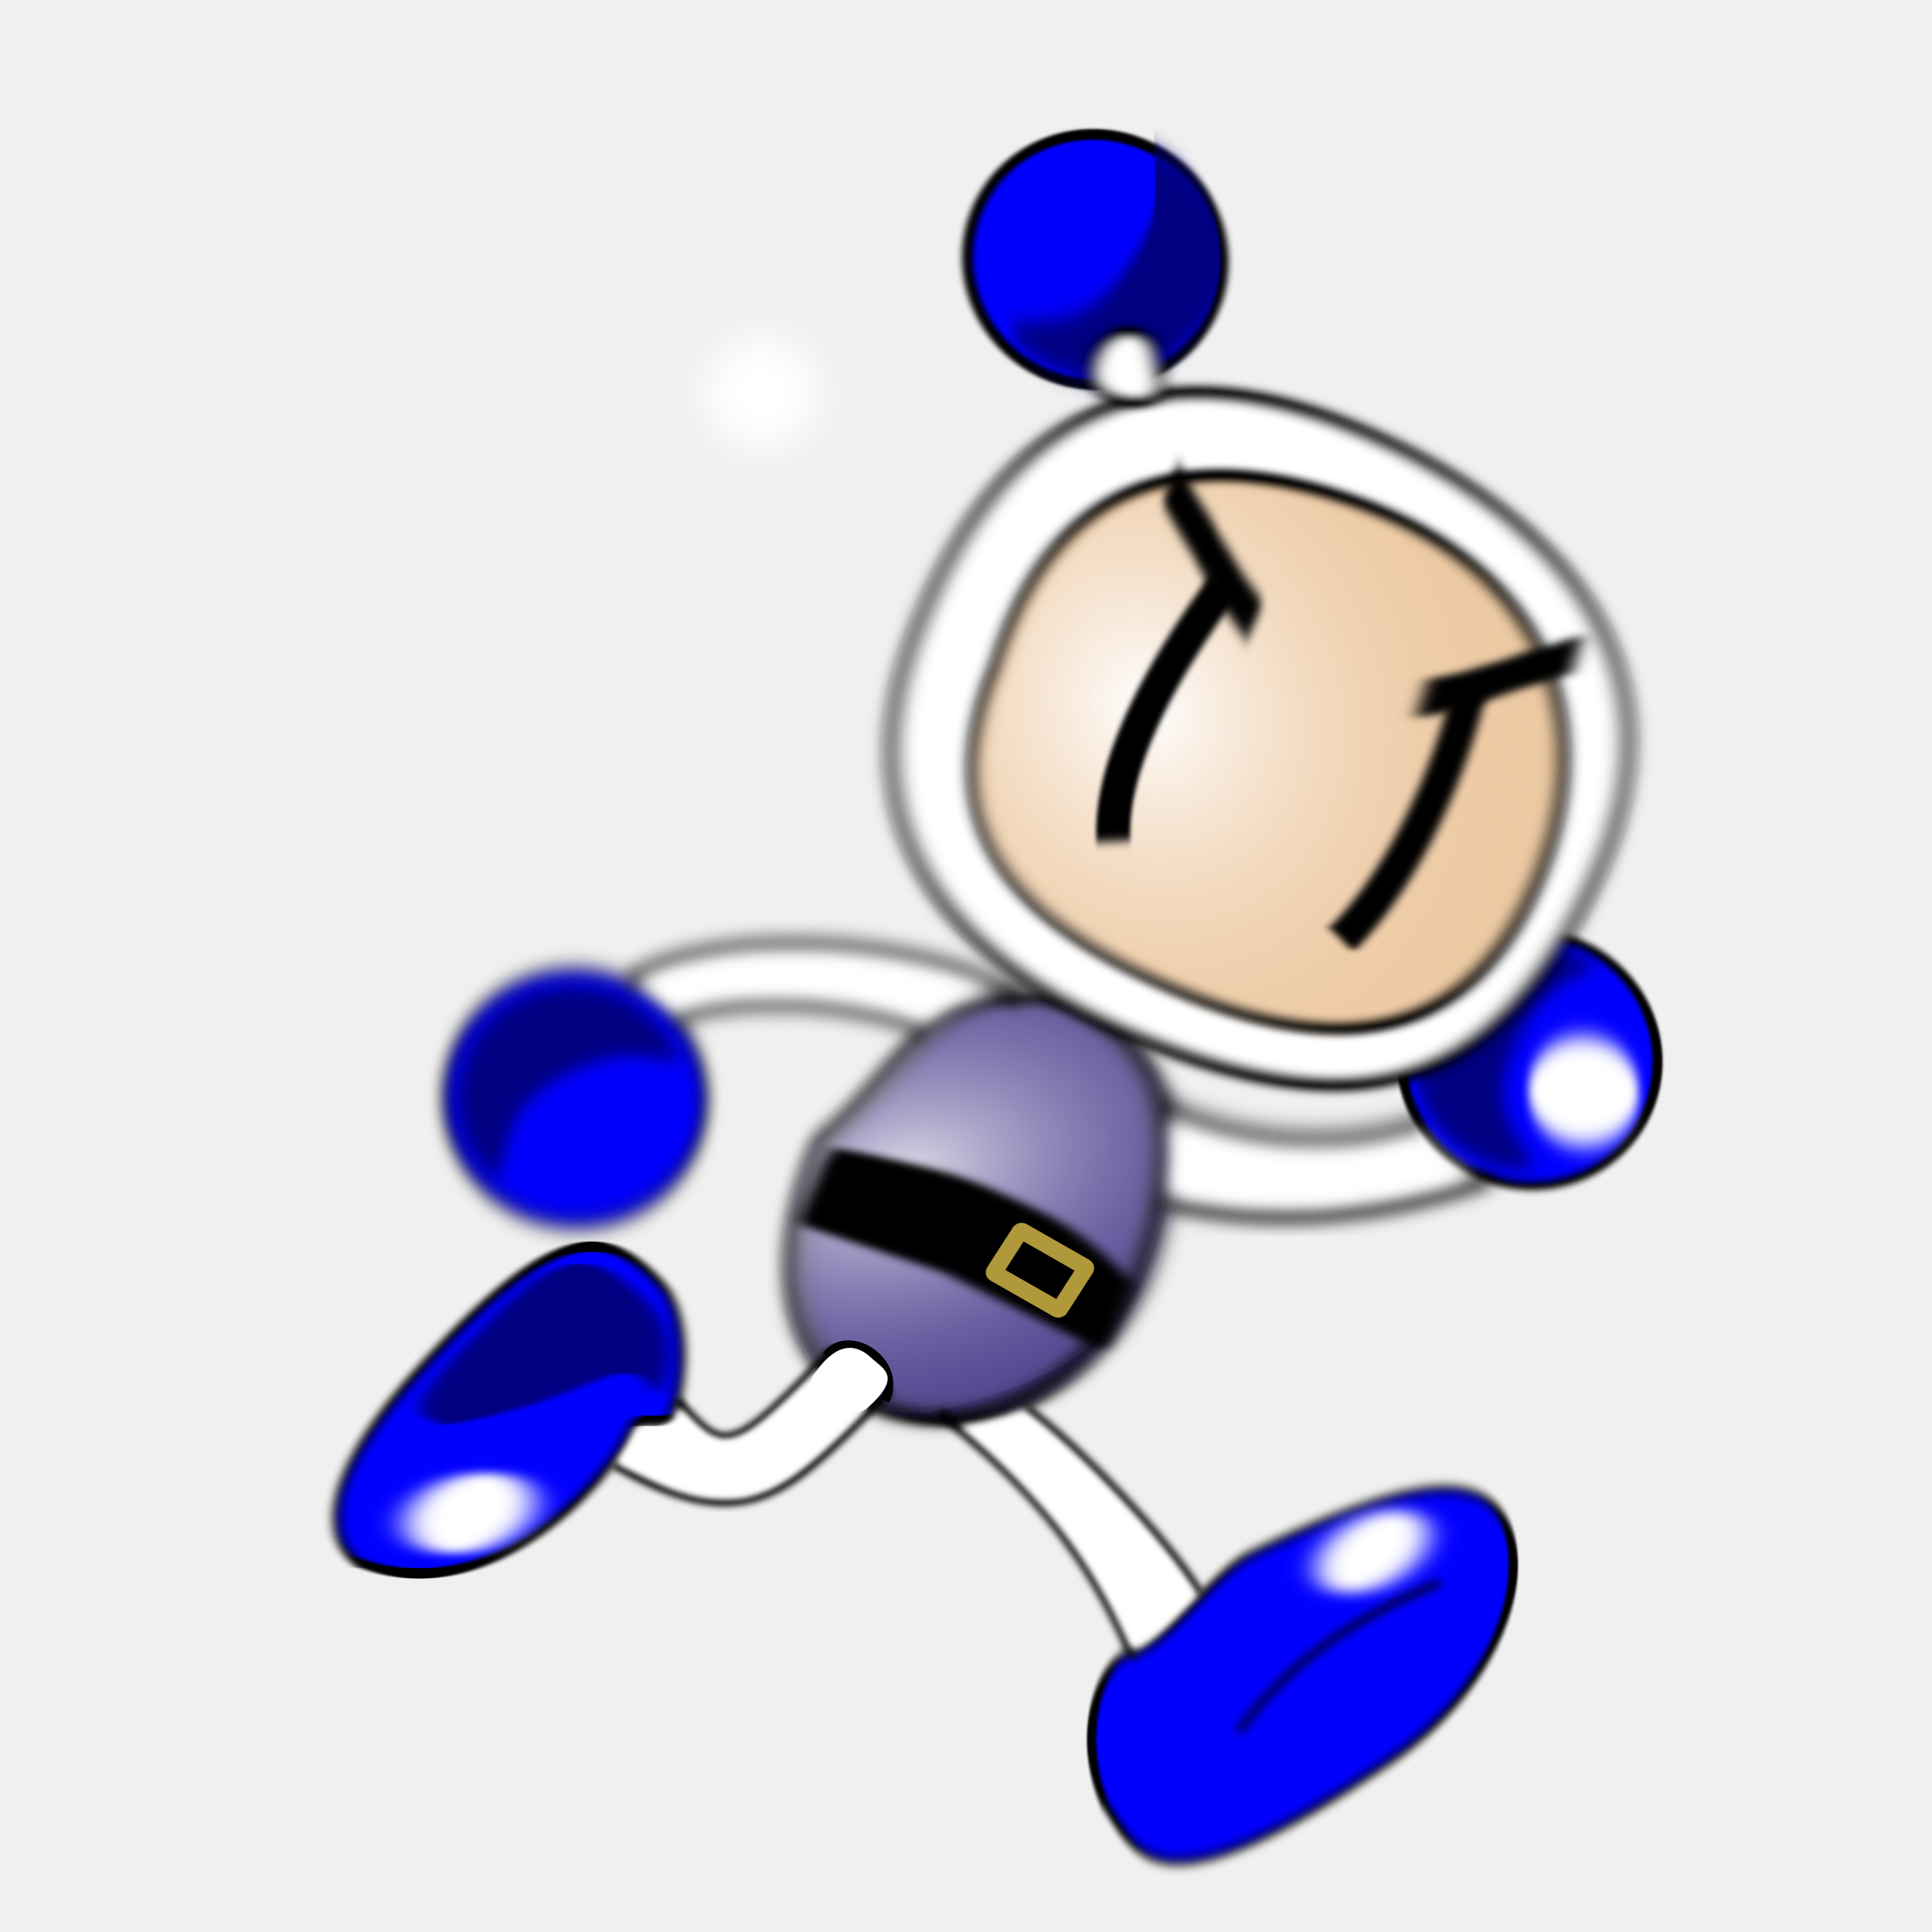
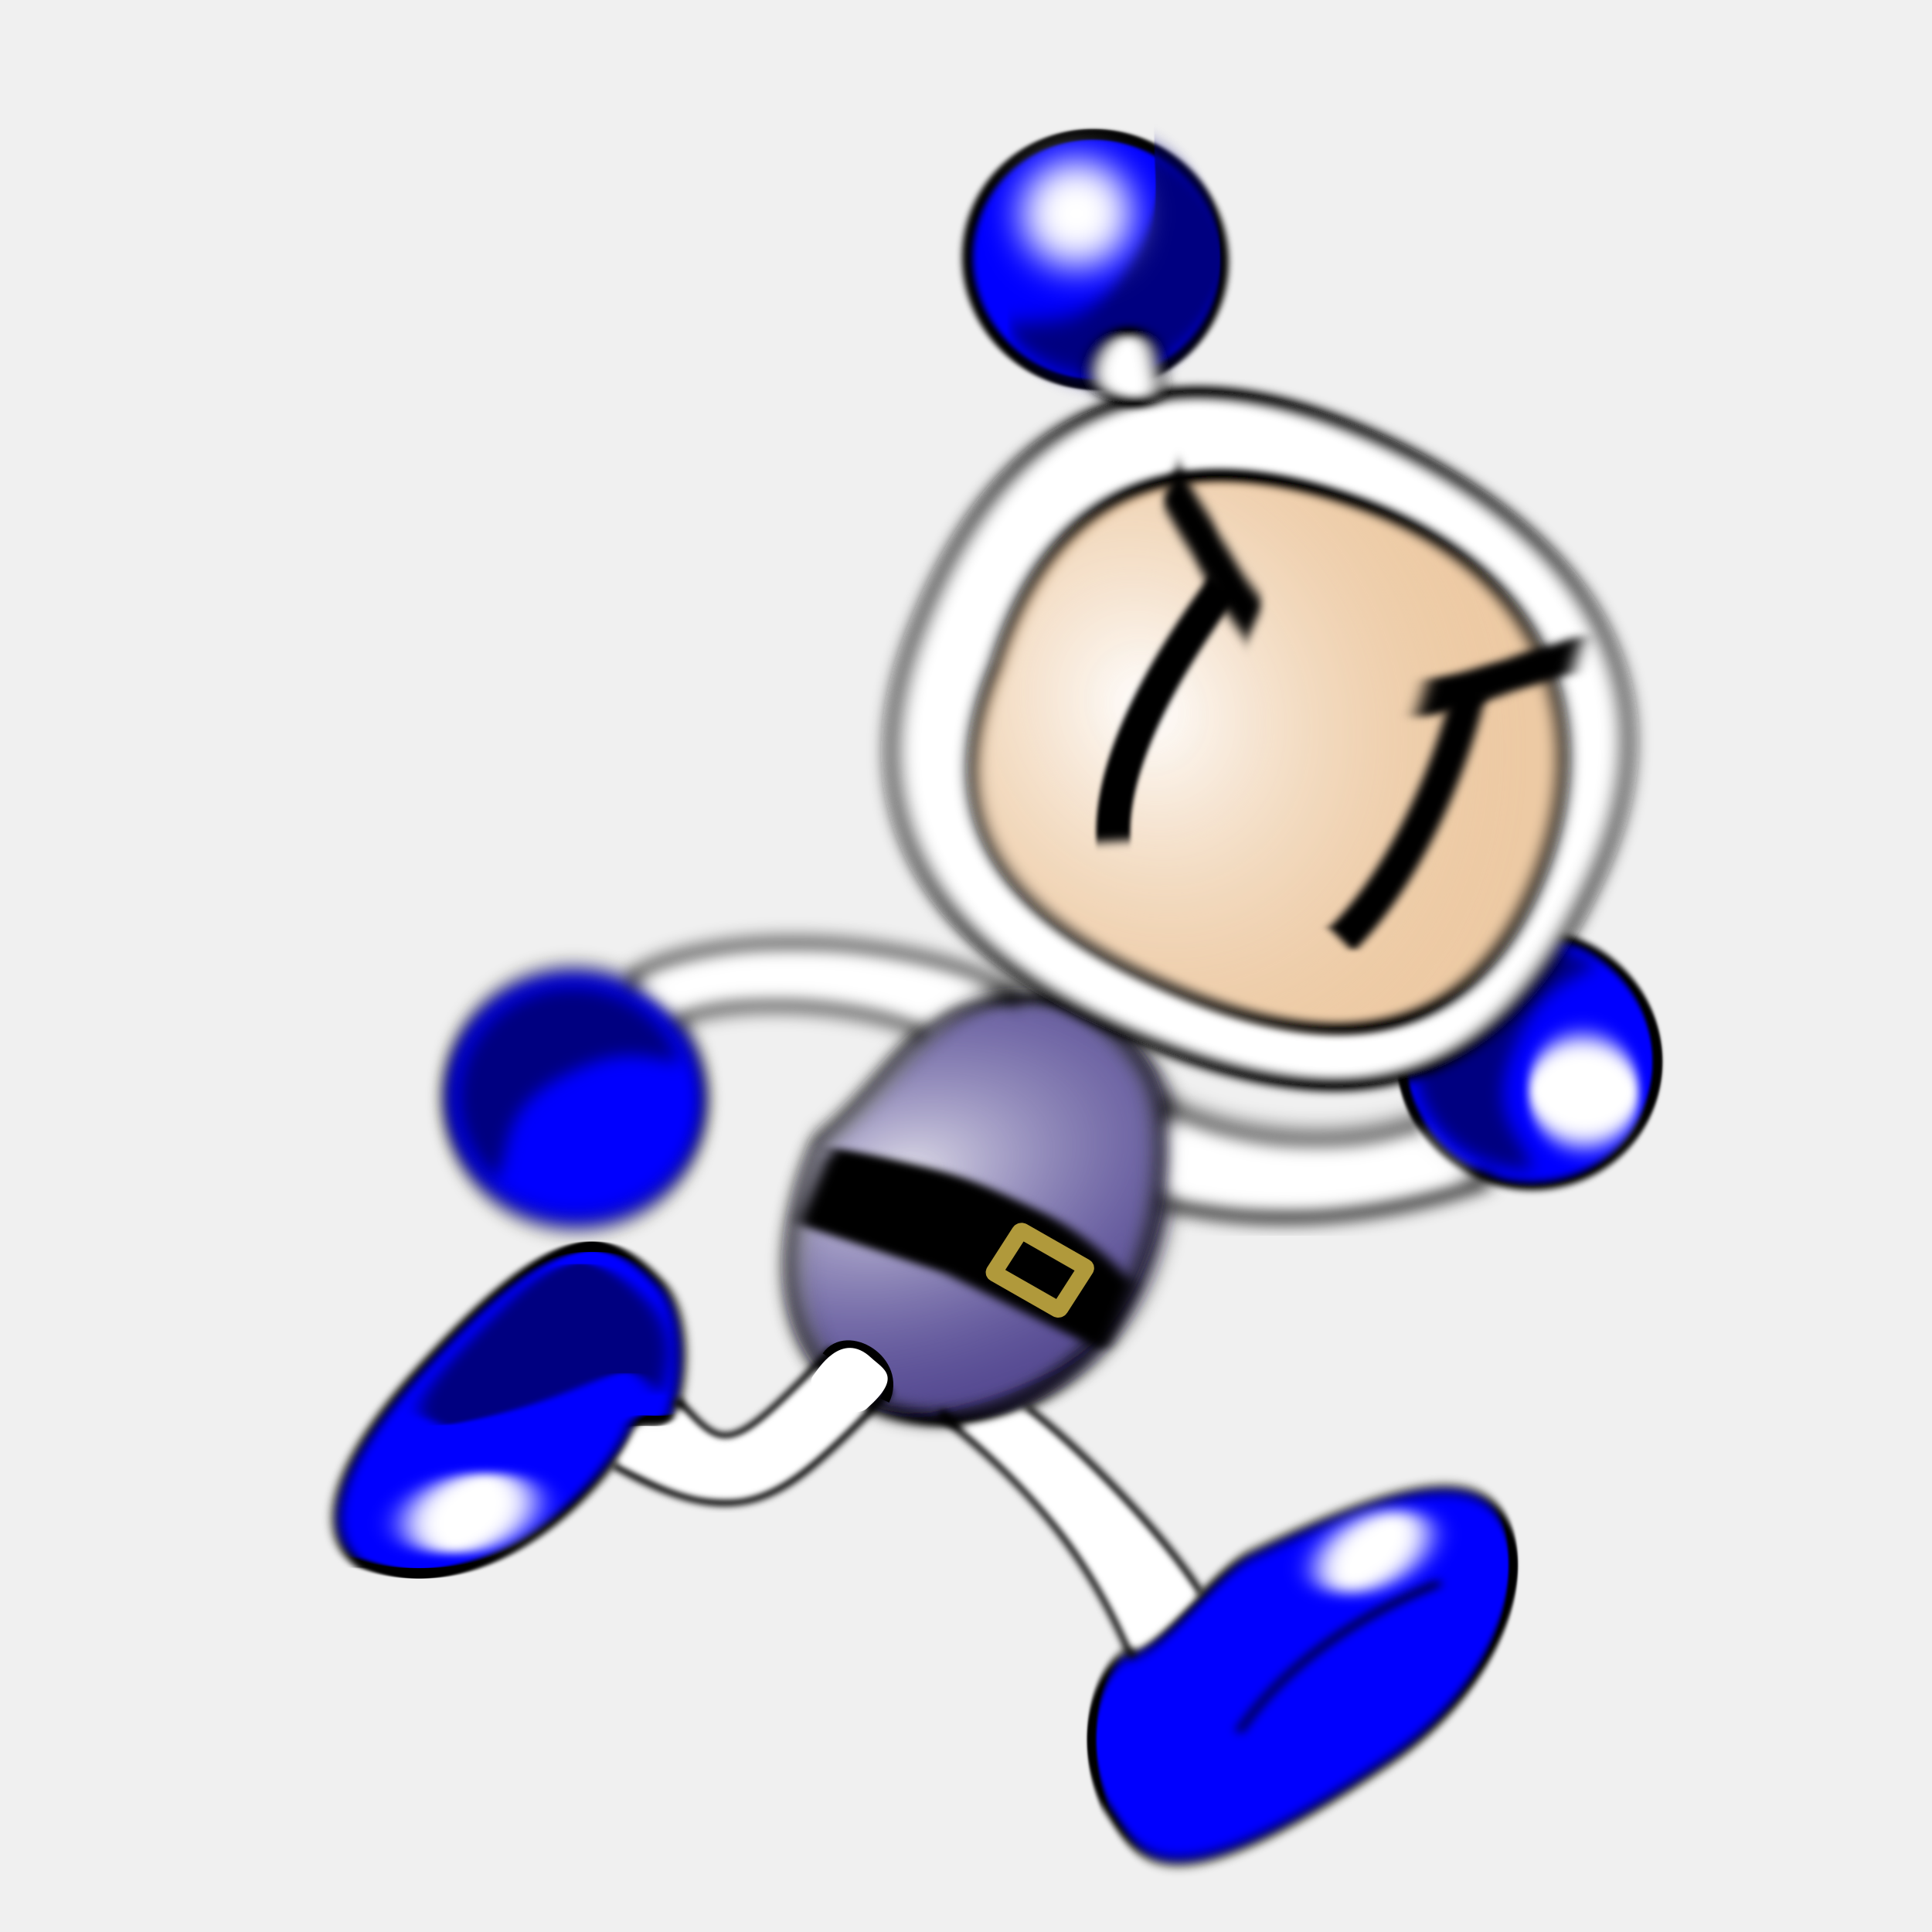
<svg xmlns="http://www.w3.org/2000/svg" xmlns:xlink="http://www.w3.org/1999/xlink" width="1000" height="1000" id="svg2" version="1.1">
  <defs id="defs4">
    <linearGradient id="linearGradient4253">
      <stop style="stop-color:#ffffff;stop-opacity:1" offset="0" id="stop4255" />
      <stop style="stop-color:#edcaa4;stop-opacity:0;" offset="1" id="stop4257" />
    </linearGradient>
    <linearGradient id="linearGradient4186">
      <stop style="stop-color:#f9f9f9;stop-opacity:0.845" offset="0" id="stop4188" />
      <stop style="stop-color:#807aba;stop-opacity:0;" offset="1" id="stop4190" />
    </linearGradient>
    <linearGradient id="linearGradient3873">
      <stop style="stop-color:#a94466;stop-opacity:1;" offset="0" id="stop3875" />
      <stop style="stop-color:#e4749f;stop-opacity:1" offset="1" id="stop3877" />
    </linearGradient>
    <radialGradient xlink:href="#linearGradient3873" id="radialGradient3879" cx="407.097" cy="617.589" fx="407.097" fy="617.589" r="306.125" gradientTransform="matrix(0.3063343,-0.541307,0.4530065,0.2563636,5.520523,727.2564)" gradientUnits="userSpaceOnUse" />
    <filter id="filter4072" x="-0.197" width="1.394" y="-0.178" height="1.357">
      <feGaussianBlur stdDeviation="4.602" id="feGaussianBlur4074" />
    </filter>
    <filter color-interpolation-filters="sRGB" id="filter4072-7" x="-0.197" width="1.394" y="-0.178" height="1.357">
      <feGaussianBlur stdDeviation="4.602" id="feGaussianBlur4074-5" />
    </filter>
    <filter id="filter4153">
      <feGaussianBlur stdDeviation="3.003" id="feGaussianBlur4155" />
    </filter>
    <radialGradient xlink:href="#linearGradient4186" id="radialGradient4192" cx="592.58" cy="573.171" fx="592.58" fy="573.171" r="67.287" gradientTransform="matrix(2.760862,0.8224559,-0.5363054,1.736483,-764.8724,-822.3343)" gradientUnits="userSpaceOnUse" />
    <filter id="filter4204" x="-0.038" width="1.077" y="-0.196" height="1.393">
      <feGaussianBlur stdDeviation="2.067" id="feGaussianBlur4206" />
    </filter>
    <filter id="filter4239">
      <feGaussianBlur stdDeviation="2.418" id="feGaussianBlur4241" />
    </filter>
    <radialGradient xlink:href="#linearGradient4253" id="radialGradient4259" cx="610.492" cy="479.802" fx="610.492" fy="479.802" r="136.882" gradientTransform="matrix(1.003227,-0.8993651,0.7786773,0.868595,-639.4899,581.705)" gradientUnits="userSpaceOnUse" />
    <filter id="filter4324" x="-0.117" width="1.234" y="-0.11" height="1.221">
      <feGaussianBlur stdDeviation="2.82" id="feGaussianBlur4326" />
    </filter>
    <filter id="filter4346" x="-0.267" width="1.534" y="-0.034" height="1.068">
      <feGaussianBlur stdDeviation="1.721" id="feGaussianBlur4348" />
    </filter>
    <filter color-interpolation-filters="sRGB" id="filter3936-0">
      <feGaussianBlur stdDeviation="1.057" id="feGaussianBlur3938-9" />
    </filter>
    <filter color-interpolation-filters="sRGB" id="filter3977-0">
      <feGaussianBlur stdDeviation="7.678" id="feGaussianBlur3979-9" />
    </filter>
    <filter color-interpolation-filters="sRGB" id="filter3867-9" x="-0.4" width="1.799" y="-0.41" height="1.821">
      <feGaussianBlur stdDeviation="17.837" id="feGaussianBlur3869-8" />
    </filter>
    <filter id="filter4552" x="-0.213" width="1.426" y="-0.213" height="1.426">
      <feGaussianBlur stdDeviation="2.677" id="feGaussianBlur4554" />
    </filter>
    <filter id="filter4770">
      <feGaussianBlur stdDeviation="3.003" id="feGaussianBlur4772" />
    </filter>
    <filter id="filter3665-9" x="-0.25" width="1.5" y="-0.25" height="1.5" color-interpolation-filters="sRGB">
      <feGaussianBlur id="feGaussianBlur3667-5" result="result8" stdDeviation="5" />
      <feComposite id="feComposite3669-6" in2="result8" in="result8" operator="xor" result="result6" />
      <feDisplacementMap id="feDisplacementMap3671-6" in2="result6" result="result4" scale="100" yChannelSelector="A" xChannelSelector="A" in="result8" />
      <feComposite k4="0" k3="0" k2="0" id="feComposite3673-5" in2="result4" k1="1" in="result4" operator="arithmetic" result="result2" />
      <feComposite id="feComposite3675-5" in2="result8" operator="in" in="result2" result="fbSourceGraphic" />
    </filter>
    <linearGradient id="linearGradient2862-1">
      <stop style="stop-color:#cccccc;stop-opacity:1;" offset="0" id="stop2864-8" />
      <stop style="stop-color:#000000;stop-opacity:1" offset="1" id="stop2866-8" />
    </linearGradient>
    <linearGradient id="linearGradient3714">
      <stop style="stop-color:#e6e6e6;stop-opacity:1;" offset="0" id="stop3716" />
      <stop style="stop-color:#000000;stop-opacity:1" offset="1" id="stop3718" />
    </linearGradient>
    <linearGradient id="linearGradient3727">
      <stop style="stop-color:#ffffff;stop-opacity:1;" offset="0" id="stop3729" />
      <stop style="stop-color:#ffffff;stop-opacity:0;" offset="1" id="stop3731" />
    </linearGradient>
    <linearGradient xlink:href="#linearGradient2862-1" id="linearGradient5474" gradientUnits="userSpaceOnUse" gradientTransform="matrix(0.2775035,0,0,0.2775035,647.3988,-276.5454)" x1="510.79" y1="-269.706" x2="712.008" y2="-303.294" />
    <linearGradient xlink:href="#linearGradient3727" id="linearGradient5476" gradientUnits="userSpaceOnUse" gradientTransform="matrix(0.1933357,0,0,0.1588646,425.8682,271.1507)" x1="614.286" y1="21.85" x2="614.286" y2="772.409" />
    <radialGradient xlink:href="#linearGradient3714" id="radialGradient5478" gradientUnits="userSpaceOnUse" gradientTransform="matrix(0.4259319,0.6678521,-0.8559556,0.4897255,520.0713,-85.16546)" cx="404.224" cy="336.488" fx="404.224" fy="336.488" r="351.429" />
    <filter id="filter3827">
      <feGaussianBlur stdDeviation="2.634" id="feGaussianBlur3829" />
    </filter>
    <filter color-interpolation-filters="sRGB" id="filter4346-7" x="-0.267" width="1.534" y="-0.034" height="1.068">
      <feGaussianBlur stdDeviation="1.721" id="feGaussianBlur4348-2" />
    </filter>
    <filter color-interpolation-filters="sRGB" id="filter4324-3" x="-0.117" width="1.234" y="-0.11" height="1.221">
      <feGaussianBlur stdDeviation="2.82" id="feGaussianBlur4326-3" />
    </filter>
    <filter id="filter4380">
      <feGaussianBlur stdDeviation="4.352" id="feGaussianBlur4382" />
    </filter>
    <filter id="filter4384">
      <feGaussianBlur stdDeviation="3.226" id="feGaussianBlur4386" />
    </filter>
    <filter id="filter4388" x="-0.091" width="1.182" y="-0.105" height="1.209">
      <feGaussianBlur stdDeviation="4.352" id="feGaussianBlur4390" />
    </filter>
    <filter id="filter4392">
      <feGaussianBlur stdDeviation="3.514" id="feGaussianBlur4394" />
    </filter>
    <filter id="filter4396" x="-0.181" width="1.363" y="-0.185" height="1.37">
      <feGaussianBlur stdDeviation="8.072" id="feGaussianBlur4398" />
    </filter>
    <filter id="filter4400" x="-0.112" width="1.223" y="-0.092" height="1.184">
      <feGaussianBlur stdDeviation="4.352" id="feGaussianBlur4402" />
    </filter>
    <filter id="filter4408">
      <feGaussianBlur stdDeviation="1.057" id="feGaussianBlur4410" />
    </filter>
    <filter id="filter4416">
      <feGaussianBlur stdDeviation="1.869" id="feGaussianBlur4418" />
    </filter>
    <filter id="filter4420">
      <feGaussianBlur stdDeviation="1.596" id="feGaussianBlur4422" />
    </filter>
    <filter id="filter4448">
      <feGaussianBlur stdDeviation="1.969" id="feGaussianBlur4450" />
    </filter>
    <filter id="filter4452">
      <feGaussianBlur stdDeviation="1.969" id="feGaussianBlur4454" />
    </filter>
    <filter id="filter4456">
      <feGaussianBlur stdDeviation="1.969" id="feGaussianBlur4458" />
    </filter>
    <filter id="filter4472">
      <feGaussianBlur stdDeviation="1.66" id="feGaussianBlur4474" />
    </filter>
    <filter id="filter4476">
      <feGaussianBlur stdDeviation="1.66" id="feGaussianBlur4478" />
    </filter>
    <filter id="filter4480">
      <feGaussianBlur stdDeviation="1.66" id="feGaussianBlur4482" />
    </filter>
    <filter id="filter4484" x="-0.052" width="1.104" y="-0.392" height="1.785">
      <feGaussianBlur stdDeviation="3.486" id="feGaussianBlur4486" />
    </filter>
    <filter id="filter4488" x="-0.057" width="1.115" y="-0.297" height="1.593">
      <feGaussianBlur stdDeviation="4.391" id="feGaussianBlur4490" />
    </filter>
    <filter id="filter4492" x="-0.082" width="1.165" y="-0.761" height="2.523">
      <feGaussianBlur stdDeviation="3.735" id="feGaussianBlur4494" />
    </filter>
    <filter id="filter4496" x="-0.062" width="1.125" y="-0.559" height="2.119">
      <feGaussianBlur stdDeviation="4.391" id="feGaussianBlur4498" />
    </filter>
    <filter id="filter4500" x="-0.075" width="1.15" y="-0.57" height="2.141">
      <feGaussianBlur stdDeviation="3.141" id="feGaussianBlur4502" />
    </filter>
    <filter id="filter4504" x="-0.067" width="1.135" y="-0.231" height="1.461">
      <feGaussianBlur stdDeviation="4.391" id="feGaussianBlur4506" />
    </filter>
  </defs>
  <g id="layer1" transform="translate(0,-52.36218)">
    <path transform="matrix(-1.150649,-0.4580909,0.4580909,-1.150649,957.4812,1463.692)" d="m 435.714,597.857 c 0,28.798 -23.985,52.143 -53.571,52.143 -29.587,0 -53.571,-23.345 -53.571,-52.143 0,-28.798 23.985,-52.143 53.571,-52.143 29.587,0 53.571,23.345 53.571,52.143 z" id="path3830" style="fill:#0000ff;fill-opacity:1;stroke:#000000;stroke-width:4.551;stroke-miterlimit:4;stroke-opacity:1;stroke-dasharray:none;filter:url(#filter4408)" />
    <path style="fill:#000080;fill-opacity:1;stroke:none;filter:url(#filter4400)" d="m 238.492,657.799 c 34.017,0.258 60.94,-24.989 60.133,-56.389 -0.807,-31.401 -29.037,-57.066 -63.055,-57.323 -10.812,-0.082 -21.366,2.465 -30.601,7.384 20.785,11.459 32.328,14.692 45.768,49.22 10.07,30.807 -6.052,38.922 -12.245,57.109 z" id="path3930-0" transform="matrix(-1,0,0,1,1031.784,0)" />
    <path style="fill:#ffffff;fill-opacity:1;stroke:none;filter:url(#filter4396)" id="path3845" d="m 435.714,597.857 c 0,28.798 -23.985,52.143 -53.571,52.143 -29.587,0 -53.571,-23.345 -53.571,-52.143 0,-28.798 23.985,-52.143 53.571,-52.143 29.587,0 53.571,23.345 53.571,52.143 z" transform="matrix(-0.5009277,-0.1994269,0.1994269,-0.5009277,891.8875,992.9394)" />
    <path style="fill:#0000ff;fill-opacity:1;stroke:#000000;stroke-width:4.63;stroke-linecap:butt;stroke-linejoin:miter;stroke-miterlimit:4;stroke-opacity:1;stroke-dasharray:none;stroke-dashoffset:0;filter:url(#filter4416)" d="m 310.899,970.983 c 0,29.045 9.879,58.601 -122.382,57.378 -65,-0.601 -108.183,-37.496 -108.183,-66.541 0,-29.045 44.377,-40.677 107.567,-49.753 20.45,-2.937 58.523,14.166 74.56,7.105 10.078,-4.437 41.456,13.451 48.438,51.81 z" id="path4043" transform="matrix(-0.9110924,0.6077101,0.6077101,0.9110924,265.2666,-87.91685)" />
    <path style="fill:#0000ff;fill-opacity:1;stroke:#000000;stroke-width:5;stroke-miterlimit:4;stroke-opacity:1;filter:url(#filter4420)" d="m 1531.8,930.481 c 1.575,11.706 -2.237,39.395 -85.767,46.12 -94.23,7.586 -109.602,-10.43 -109.602,-46.972 0,-21.191 24.768,-43.568 38.859,-50.289 9.244,0.255 10.104,12.378 18.639,8.616 25.058,-11.043 110.132,-17.949 137.87,42.525 z" id="path4082" transform="matrix(-0.7936625,0.7396225,-0.7396225,-0.7936625,2088.97,465.9009)" />
    <path style="fill:#000080;fill-opacity:1;stroke:none;filter:url(#filter4153)" d="m 1452.825,953.905 c 1.575,11.706 20.491,20.536 -63.288,22.433 -37.802,0.856 -53.106,-10.167 -53.106,-46.709 0,-21.191 13.515,-31.709 27.606,-38.43 -4.301,33.556 18.896,16.746 88.788,62.707 z" id="path4082-4" transform="matrix(-0.7619337,0.7100542,-0.7100542,-0.7619337,2013.183,485.593)" />
    <path transform="matrix(-1.337623,-0.5595241,-0.4995111,1.151814,1568.386,320.9326)" style="fill:#554991;fill-opacity:1;stroke:#000000;stroke-width:4.789;stroke-miterlimit:4;stroke-opacity:1;filter:url(#filter4384)" d="m 632.596,588.34 c 0,49.931 -18.752,91.442 -55.294,91.442 -36.542,0 -66.903,-40.484 -66.165,-90.409 0.485,-32.848 13.25,-66.205 23.942,-76.809 6.488,-6.434 25.856,-19.703 42.223,-14.633 44.196,13.69 36.328,46.782 55.294,90.409 z" id="path4157" />
    <path id="path4184" d="m 606.288,642.616 c 24.941,57.512 20.593,115.816 -28.286,136.262 -48.879,20.446 -109.713,-9.197 -133.664,-67.113 -15.759,-38.107 -15.347,-83.67 -6.341,-101.865 5.465,-11.041 24.744,-37.161 49.168,-40.479 65.956,-8.96 71.961,33.558 119.122,73.196 z" style="fill:url(#radialGradient4192);fill-opacity:1;stroke:#000000;stroke-width:6.461;stroke-miterlimit:4;stroke-opacity:1;filter:url(#filter4380)" transform="matrix(-1,0,0,1,1031.784,0)" />
    <path transform="matrix(-1.230063,-0.5145323,-0.6257458,1.442896,1603.233,26.19205)" style="fill:#000000;fill-opacity:1;stroke:none;filter:url(#filter4204)" d="m 496.079,653.606 c 0,0 20.57,-8.277 40.598,-9.091 31.678,-1.288 34.741,-0.964 60.126,2.703 40.135,5.798 22.832,6.388 22.832,6.388 1.59,0 2.87,1.28 2.87,2.87 l 0,19.511 c 0,1.59 -1.28,2.87 -2.87,2.87 l -57.345,-3.536 -66.211,3.536 c -1.59,0 -2.87,-1.28 -2.87,-2.87 l 0,-19.511 c 0,-1.59 1.28,-2.87 2.87,-2.87 z" id="rect4194" />
    <rect style="opacity:0.69;fill:none;stroke:#ffdd55;stroke-width:8.619;stroke-miterlimit:4;stroke-opacity:1;stroke-dasharray:none" id="rect4211" width="39.004" height="26.109" x="-857.268" y="337.039" ry="0.878" transform="matrix(-0.8684605,-0.4957585,-0.5407041,0.8412129,0,0)" />
    <path style="fill:#ffffff;fill-opacity:1;stroke:#000000;stroke-width:6.584;stroke-linecap:butt;stroke-linejoin:miter;stroke-miterlimit:4;stroke-opacity:1;stroke-dasharray:none;stroke-dashoffset:0;filter:url(#filter4770)" d="m 452.257,454.388 c 0,85.464 -56.837,127.9 -147.993,131.267 -109.401,4.041 -162.432,-30.79 -168.196,-139.348 -5.504,-103.677 78.018,-142.026 169.206,-144.399 116.472,-3.03 146.982,71.057 146.982,152.48 z" id="path4225" transform="matrix(-1.096982,-0.4228081,-0.4228081,1.096982,1163.561,72.27235)" />
    <path style="fill:#edcaa4;fill-opacity:1;stroke:#000000;stroke-width:6.57;stroke-linecap:butt;stroke-linejoin:miter;stroke-miterlimit:4;stroke-opacity:1;stroke-dashoffset:0;filter:url(#filter4239)" d="m 414.288,455.159 c 2.02,79.394 -50.001,102.352 -126.544,104.826 -93.756,3.03 -128.565,-39.574 -128.565,-105.836 0,-66.262 40.87,-124.019 132.605,-121.999 76.565,1.686 128.564,34.523 122.504,123.009 z" id="path4232" transform="matrix(-1.096982,-0.4228081,-0.4228081,1.096982,1163.561,72.27235)" />
    <path id="path4251" d="m 411.003,458.444 c 2.02,79.394 -50.001,102.352 -126.544,104.826 -93.756,3.03 -128.565,-39.574 -128.565,-105.836 0,-66.262 40.87,-124.019 132.605,-121.999 76.565,1.686 128.564,34.523 122.504,123.009 z" style="fill:url(#radialGradient4259);fill-opacity:1;stroke:none;filter:url(#filter4239)" transform="matrix(-1.096982,-0.4228081,-0.4228081,1.096982,1163.561,72.27235)" />
    <path style="fill:#000000;fill-opacity:1;stroke:none;filter:url(#filter4324)" id="path4310" d="m 178.596,349.815 c 3.362,2.845 6.706,5.708 10.137,8.468 2.689,2.259 5.539,4.308 8.398,6.342 1.613,1.23 3.269,2.416 4.844,3.694 1.698,1.486 3.157,3.213 4.948,4.591 1.649,1.272 3.318,2.504 5.047,3.666 1.547,1.183 3.049,2.421 4.555,3.654 1.896,1.347 3.696,2.816 5.519,4.257 1.769,1.424 3.76,2.523 5.677,3.727 1.455,1.073 3.013,1.983 4.556,2.92 1.016,0.685 2.058,1.32 3.116,1.937 0,0 -1.029,17.99 -1.029,17.99 l 0,0 c -0.983,-0.703 -2.131,-1.128 -3.029,-1.962 -1.588,-0.875 -3.221,-1.759 -4.611,-2.921 -1.979,-1.209 -3.968,-2.421 -5.847,-3.785 -1.881,-1.383 -3.585,-3.003 -5.591,-4.218 -1.478,-1.226 -2.988,-2.395 -4.446,-3.64 -1.628,-1.285 -3.506,-2.25 -5.02,-3.698 -1.937,-1.265 -3.479,-2.941 -5.126,-4.552 -1.475,-1.358 -3.173,-2.434 -4.674,-3.763 -2.904,-2.076 -5.742,-4.256 -8.495,-6.531 -3.356,-2.734 -6.666,-5.522 -10.045,-8.227 0,0 1.115,-17.947 1.115,-17.947 z" transform="matrix(-1.096982,-0.4228081,-0.4228081,1.096982,1163.561,72.27235)" />
    <path style="fill:none;stroke:#000000;stroke-width:15;stroke-linecap:butt;stroke-linejoin:miter;stroke-miterlimit:4;stroke-opacity:1;stroke-dasharray:none;filter:url(#filter4346)" d="m 216.589,391.54 c -5.501,42.469 -1.299,90.16 13.132,122.228" id="path4336" transform="matrix(-1.096982,-0.4228081,-0.4228081,1.096982,1163.561,72.27235)" />
    <path transform="matrix(-1.155618,-0.4454082,-0.4454082,1.155618,1274.845,-333.9837)" d="m 435.714,597.857 c 0,28.798 -23.985,52.143 -53.571,52.143 -29.587,0 -53.571,-23.345 -53.571,-52.143 0,-28.798 23.985,-52.143 53.571,-52.143 29.587,0 53.571,23.345 53.571,52.143 z" id="path3830-9" style="fill:#0000ff;fill-opacity:1;stroke:#000000;stroke-width:4.551;stroke-miterlimit:4;stroke-opacity:1;stroke-dasharray:none;filter:url(#filter3936-0)" />
    <path transform="matrix(-0.363052,0.2582432,0.3098201,0.4664457,984.12,-282.6056)" style="fill:#000080;fill-opacity:1;stroke:none;filter:url(#filter3977-0)" d="m 1492.857,254.286 c 0,60.751 -61.721,110 -137.857,110 -76.136,0 -137.857,-49.249 -137.857,-110 0,-19.309 6.37,-38.278 18.469,-55 27.407,36.601 35.036,57.071 118.522,79.493 74.526,16.573 94.502,-12.596 138.723,-24.493 z" id="path3930-0-3" />
-     <path style="fill:#ffffff;fill-opacity:1;stroke:none;filter:url(#filter3867-9)" id="path3845-7" d="m 435.714,597.857 c 0,28.798 -23.985,52.143 -53.571,52.143 -29.587,0 -53.571,-23.345 -53.571,-52.143 0,-28.798 23.985,-52.143 53.571,-52.143 29.587,0 53.571,23.345 53.571,52.143 z" transform="matrix(-0.5391657,0,0,0.5391657,600.4239,-66.61786)" />
+     <path style="fill:#ffffff;fill-opacity:1;stroke:none;filter:url(#filter3867-9)" id="path3845-7" d="m 435.714,597.857 a 53.571,52.143 0 1 1 -107.143,0 53.571,52.143 0 1 1 107.143,0 z" transform="matrix(-0.5391657,0,0,0.5391657,763.2811,-159.475)" />
    <path style="fill:#ffffff;fill-opacity:1;stroke:#000000;stroke-width:5;stroke-miterlimit:4;stroke-opacity:1;stroke-dasharray:none;filter:url(#filter4552)" d="m 422.408,313.485 c 0,8.647 -4.511,13.637 -12.88,13.637 -8.368,0 -22.775,-4.044 -15.152,-15.657 3.836,-5.844 6.242,-13.459 14.142,-14.395 8.31,-0.984 13.89,7.768 13.89,16.415 z" id="path4513" transform="matrix(-1.096982,-0.4228081,-0.4228081,1.096982,1163.561,72.27235)" />
    <path transform="matrix(-1.221119,-0.2066619,0.2066619,-1.221119,640.8052,1430.01)" d="m 435.714,597.857 c 0,28.798 -23.985,52.143 -53.571,52.143 -29.587,0 -53.571,-23.345 -53.571,-52.143 0,-28.798 23.985,-52.143 53.571,-52.143 29.587,0 53.571,23.345 53.571,52.143 z" id="path3830-2" style="fill:#0000ff;fill-opacity:1;stroke:#000000;stroke-width:4.551;stroke-miterlimit:4;stroke-opacity:1;stroke-dasharray:none;filter:url(#filter4392)" />
    <path style="fill:#000080;fill-opacity:1;stroke:none;filter:url(#filter4388)" d="m 774.704,663.188 c 24.334,-20.935 26.517,-57.026 4.877,-80.61 -21.64,-23.584 -58.91,-25.731 -83.244,-4.796 -7.734,6.654 -13.522,15.164 -16.78,24.675 22.45,-4.123 32.818,-8.815 65.528,9.319 27.821,17.374 21.815,33.614 29.619,51.411 z" id="path3930-0-7" transform="matrix(-1,0,0,1,1031.784,0)" />
    <path style="fill:none;stroke:#000000;stroke-width:7.109;stroke-linecap:butt;stroke-linejoin:miter;stroke-miterlimit:4;stroke-opacity:1;stroke-dasharray:none;filter:url(#filter4496)" d="m 260.848,662.547 c 78.683,27.66 138.586,18.657 168.887,11.602" id="path4616" transform="matrix(-1,0,0,1,1031.784,0)" />
    <path style="fill:none;stroke:#000000;stroke-width:5;stroke-linecap:butt;stroke-linejoin:miter;stroke-miterlimit:4;stroke-opacity:1;stroke-dasharray:none;filter:url(#filter4500)" d="m 170.108,634.95 c 25.837,-21.126 68.342,-34.094 97.982,-31.271" id="path4644" transform="matrix(-1.20917,-0.5553542,0.481389,-1.394959,634.4885,1615.486)" />
    <path style="fill:none;stroke:#000000;stroke-width:5;stroke-linecap:butt;stroke-linejoin:miter;stroke-miterlimit:4;stroke-opacity:1;stroke-dasharray:none;filter:url(#filter4492)" d="m 353.683,569.629 c 34.93,9.021 91.499,-0.469 108.079,-13.365" id="path4743" transform="matrix(-1.159159,-0.1961759,0.1961759,-1.159159,776.5039,1314.634)" />
    <path style="fill:none;stroke:#000000;stroke-width:4.666;stroke-linecap:butt;stroke-linejoin:miter;stroke-miterlimit:4;stroke-opacity:1;stroke-dasharray:none;filter:url(#filter4484)" d="m 556.978,570.941 c 49.222,18.772 132.924,5.523 160.215,-20.392" id="path4745" transform="matrix(-1.242098,-0.2102124,0.2102124,-1.242098,1099.82,1395.178)" />
    <path style="fill:none;stroke:#000000;stroke-width:3;stroke-linecap:butt;stroke-linejoin:miter;stroke-miterlimit:4;stroke-opacity:1;stroke-dasharray:none;filter:url(#filter3827)" d="m 181.915,725.391 c 40.886,20.195 77.247,49.901 97.143,85.714" id="path3049" transform="matrix(-0.9964973,-0.0836253,-0.0836253,0.9964973,987.1126,163.9549)" />
    <path style="fill:#000000;fill-opacity:1;stroke:none;filter:url(#filter4324-3)" id="path4310-7" d="m 178.596,349.815 c 3.362,2.845 6.706,5.708 10.137,8.468 2.689,2.259 5.539,4.308 8.398,6.342 1.613,1.23 3.269,2.416 4.844,3.694 1.698,1.486 3.157,3.213 4.948,4.591 1.649,1.272 3.318,2.504 5.047,3.666 1.547,1.183 3.049,2.421 4.555,3.654 1.896,1.347 3.696,2.816 5.519,4.257 1.769,1.424 3.76,2.523 5.677,3.727 1.455,1.073 3.013,1.983 4.556,2.92 1.016,0.685 2.058,1.32 3.116,1.937 0,0 -1.029,17.99 -1.029,17.99 l 0,0 c -0.983,-0.703 -2.131,-1.128 -3.029,-1.962 -1.588,-0.875 -3.221,-1.759 -4.611,-2.921 -1.979,-1.209 -3.968,-2.421 -5.847,-3.785 -1.881,-1.383 -3.585,-3.003 -5.591,-4.218 -1.478,-1.226 -2.988,-2.395 -4.446,-3.64 -1.628,-1.285 -3.506,-2.25 -5.02,-3.698 -1.937,-1.265 -3.479,-2.941 -5.126,-4.552 -1.475,-1.358 -3.173,-2.434 -4.674,-3.763 -2.904,-2.076 -5.742,-4.256 -8.495,-6.531 -3.356,-2.734 -6.666,-5.522 -10.045,-8.227 0,0 1.115,-17.947 1.115,-17.947 z" transform="matrix(1.096982,0.4228081,-0.4228081,1.096982,562.0113,-166.538)" />
    <path style="fill:none;stroke:#000000;stroke-width:15;stroke-linecap:butt;stroke-linejoin:miter;stroke-miterlimit:4;stroke-opacity:1;stroke-dasharray:none;filter:url(#filter4346-7)" d="m 216.589,391.54 c -11.576,42.469 -19.526,91.375 -5.095,123.444" id="path4336-3" transform="matrix(1.096982,0.4228081,-0.4228081,1.096982,562.0113,-166.538)" />
    <path style="fill:#ffffff;fill-opacity:1;stroke:none;filter:url(#filter4504)" d="m 348.234,676.985 c -23.111,-1.482 -52.667,-7.158 -74.936,-14.39 l -3.215,-1.044 3.973,-2.295 c 7.947,-4.591 15.523,-11.103 20.455,-17.585 l 1.96,-2.576 5.426,1.642 c 7.694,2.328 16.345,4.194 25.124,5.421 10.418,1.455 35.305,1.558 45.962,0.19 18.479,-2.373 36.264,-7.119 49.244,-13.141 2.083,-0.966 3.846,-1.698 3.918,-1.626 0.072,0.072 -0.099,3.945 -0.38,8.607 -0.366,6.077 -0.344,11.139 0.079,17.885 0.325,5.175 0.61,10.192 0.634,11.15 l 0.043,1.742 -4.293,0.895 c -8.049,1.678 -23.469,3.915 -32.325,4.691 -7.975,0.699 -33.421,0.965 -41.669,0.436 l -10e-6,0 z" id="path4326" transform="matrix(-1,0,0,1,1031.784,0)" />
    <path style="fill:#ffffff;fill-opacity:1;stroke:none;filter:url(#filter4488)" d="m 552.942,580.84 c -0.706,-1.143 -8.672,-6.304 -13.297,-8.616 -6.055,-3.026 -9.936,-4.373 -16.763,-5.816 l -5.261,-1.112 5.261,-2.189 c 19.387,-8.067 43.256,-13.663 70.416,-16.51 10.904,-1.143 41.85,-1.299 52.275,-0.264 15.411,1.53 29.223,4.288 40.877,8.161 5.518,1.834 13.699,5.431 14.822,6.517 0.216,0.209 -0.748,1 -2.142,1.759 -3.487,1.898 -9.773,6.62 -13.691,10.285 -3.089,2.89 -3.335,3.02 -4.528,2.395 -4.06,-2.127 -14.871,-4.787 -24.742,-6.086 -8.452,-1.113 -32.836,-1.55 -42.751,-0.767 -21.064,1.664 -38.551,5.028 -52.698,10.137 -7.62,2.752 -7.413,2.697 -7.778,2.106 z" id="path4328" transform="matrix(-1,0,0,1,1031.784,0)" />
    <path style="fill:none;stroke:#000000;stroke-width:5;stroke-linecap:butt;stroke-linejoin:miter;stroke-miterlimit:4;stroke-opacity:1;stroke-dasharray:none;filter:url(#filter4448)" d="m 500.857,781.577 c -26.61,19.634 -72.311,67.177 -89.903,95.964" id="path4330" transform="matrix(-1,0,0,1,1031.784,0)" />
    <path style="fill:none;stroke:#000000;stroke-width:5;stroke-linecap:butt;stroke-linejoin:miter;stroke-miterlimit:4;stroke-opacity:1;stroke-dasharray:none;filter:url(#filter4452)" d="m 545.288,783.613 c -47.818,37.737 -77.832,73.577 -99.892,126.156" id="path4332" transform="matrix(-1,0,0,1,1031.784,0)" />
    <path style="fill:none;stroke:#000000;stroke-width:5;stroke-linecap:butt;stroke-linejoin:miter;stroke-miterlimit:4;stroke-opacity:1;stroke-dasharray:none;filter:url(#filter4476)" d="m 571.027,771.475 c 14.312,14.118 27.328,27.574 40.143,38.338 30.468,25.593 55.506,26.681 102.656,0.254" id="path4334" transform="matrix(-1,0,0,1,1031.784,0)" />
    <path style="fill:none;stroke:#000000;stroke-width:5;stroke-linecap:butt;stroke-linejoin:miter;stroke-miterlimit:4;stroke-opacity:1;stroke-dasharray:none;filter:url(#filter4472)" d="m 600.322,750.864 c 53.627,56.81 57.065,54.001 81.288,26.299" id="path4339" transform="matrix(-1,0,0,1,1031.784,0)" />
    <path style="fill:#ffffff;fill-opacity:1;stroke:none;filter:url(#filter4456)" d="m 441.709,903.848 c -4.913,-2.606 -11.419,-8.117 -21.192,-17.949 l -8.407,-8.458 4.309,-6.315 c 16.862,-24.711 52.031,-62.14 78.85,-83.919 4.258,-3.458 6.726,-5.007 7.5,-4.707 10.309,3.982 18.342,6.117 29.56,7.857 l 2.692,0.418 -2.335,1.897 c -17.971,14.603 -39.632,37.082 -53.572,55.597 -10.515,13.965 -21.827,33.095 -29.424,49.758 -1.925,4.223 -3.722,7.679 -3.992,7.679 -0.27,0 -2.066,-0.835 -3.99,-1.856 z" id="path4341" transform="matrix(-1,0,0,1,1031.784,0)" />
    <path style="fill:#ffffff;fill-opacity:1;stroke:none;filter:url(#filter4480)" d="m 646.424,827.55 c -16.176,-3.399 -30.502,-13.143 -55,-37.408 -5.855,-5.799 -8.592,-8.976 -7.952,-9.228 3.286,-1.293 14.851,-9.911 19.442,-14.487 l 5.419,-5.401 12.384,12.013 c 13.552,13.146 20.66,18.886 26.956,21.769 9.702,4.442 15.776,2.615 26.078,-7.845 3.755,-3.813 6.374,-5.975 6.553,-5.411 0.164,0.517 0.652,2.092 1.083,3.5 1.197,3.905 5.251,5.654 13.101,5.654 7.098,0 7.342,0.154 10.637,6.689 1.215,2.41 3.432,6.185 4.927,8.388 l 2.717,4.006 -12.637,6.099 c -12.965,6.258 -17.946,8.197 -27.279,10.623 -7.028,1.827 -20.214,2.345 -26.429,1.039 z" id="path4343" transform="matrix(-1,0,0,1,1031.784,0)" />
    <path style="fill:none;stroke:#000000;stroke-width:5;stroke-linecap:butt;stroke-linejoin:miter;stroke-miterlimit:4;stroke-opacity:1;stroke-dasharray:none" d="m 457.944,777.284 c 9.728,-20.61 -19.523,-38.09 -30.052,-22.981" id="path4350" />
    <path style="fill:#ffffff;fill-opacity:1;stroke:none" d="m 420.76,764.593 c -2.61,3.502 1.52,10.101 9.225,14.739 7.704,4.638 15.407,4.953 18.676,2.057 18.772,-16.634 8.72,-20.226 2.14,-26.355 -15.281,-14.234 -27.43,6.058 -30.04,9.56 z" id="path4347" />
    <path style="fill:#ffffff;fill-opacity:1;stroke:none;filter:url(#filter4072)" id="path4054" d="m 406.429,892.5 c 0,17.16 -10.074,31.071 -22.5,31.071 -12.426,0 -22.5,-13.911 -22.5,-31.071 0,-17.16 10.074,-31.071 22.5,-31.071 12.426,0 22.5,13.911 22.5,31.071 z" transform="matrix(1.197434,-0.04275425,0.3520437,-0.697786,-63.53328,1494.718)" />
    <path style="fill:#ffffff;fill-opacity:1;stroke:none;filter:url(#filter4072-7)" id="path4054-2" d="m 406.429,892.5 c 0,17.16 -10.074,31.071 -22.5,31.071 -12.426,0 -22.5,-13.911 -22.5,-31.071 0,-17.16 10.074,-31.071 22.5,-31.071 12.426,0 22.5,13.911 22.5,31.071 z" transform="matrix(1.00306,-0.8328301,0.7913356,0.311412,-848.2022,877.3713)" />
  </g>
</svg>
